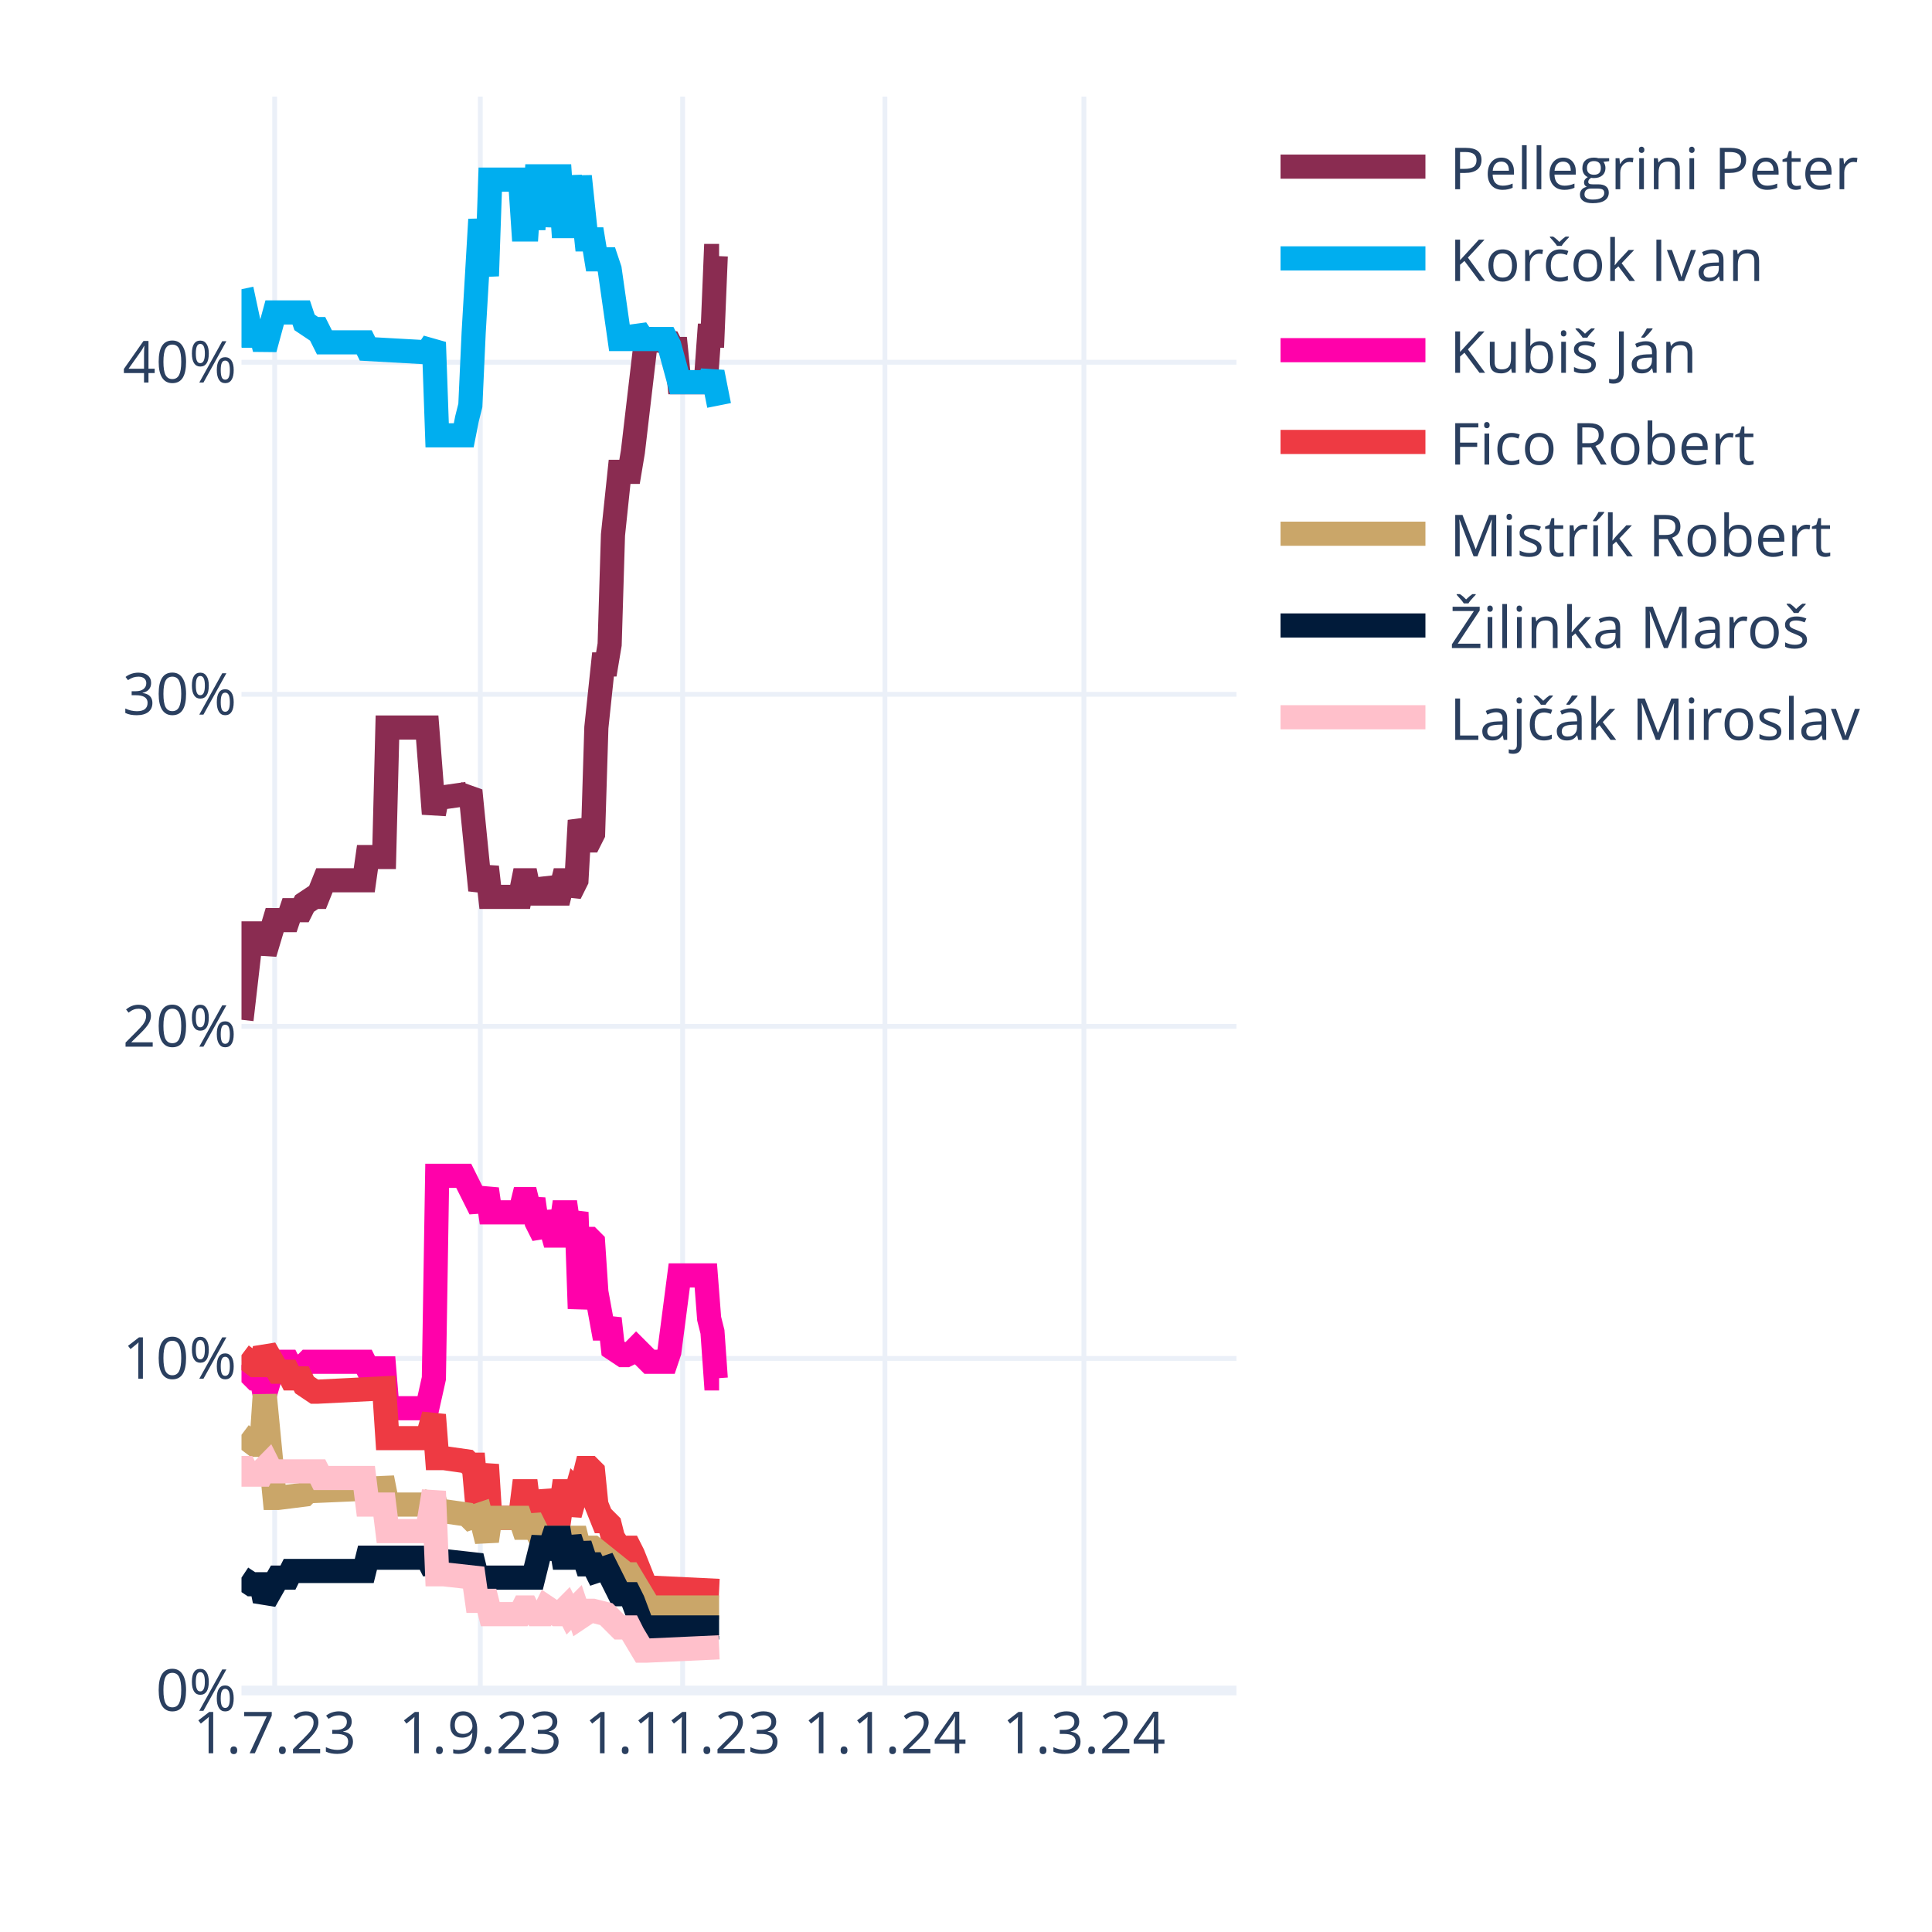
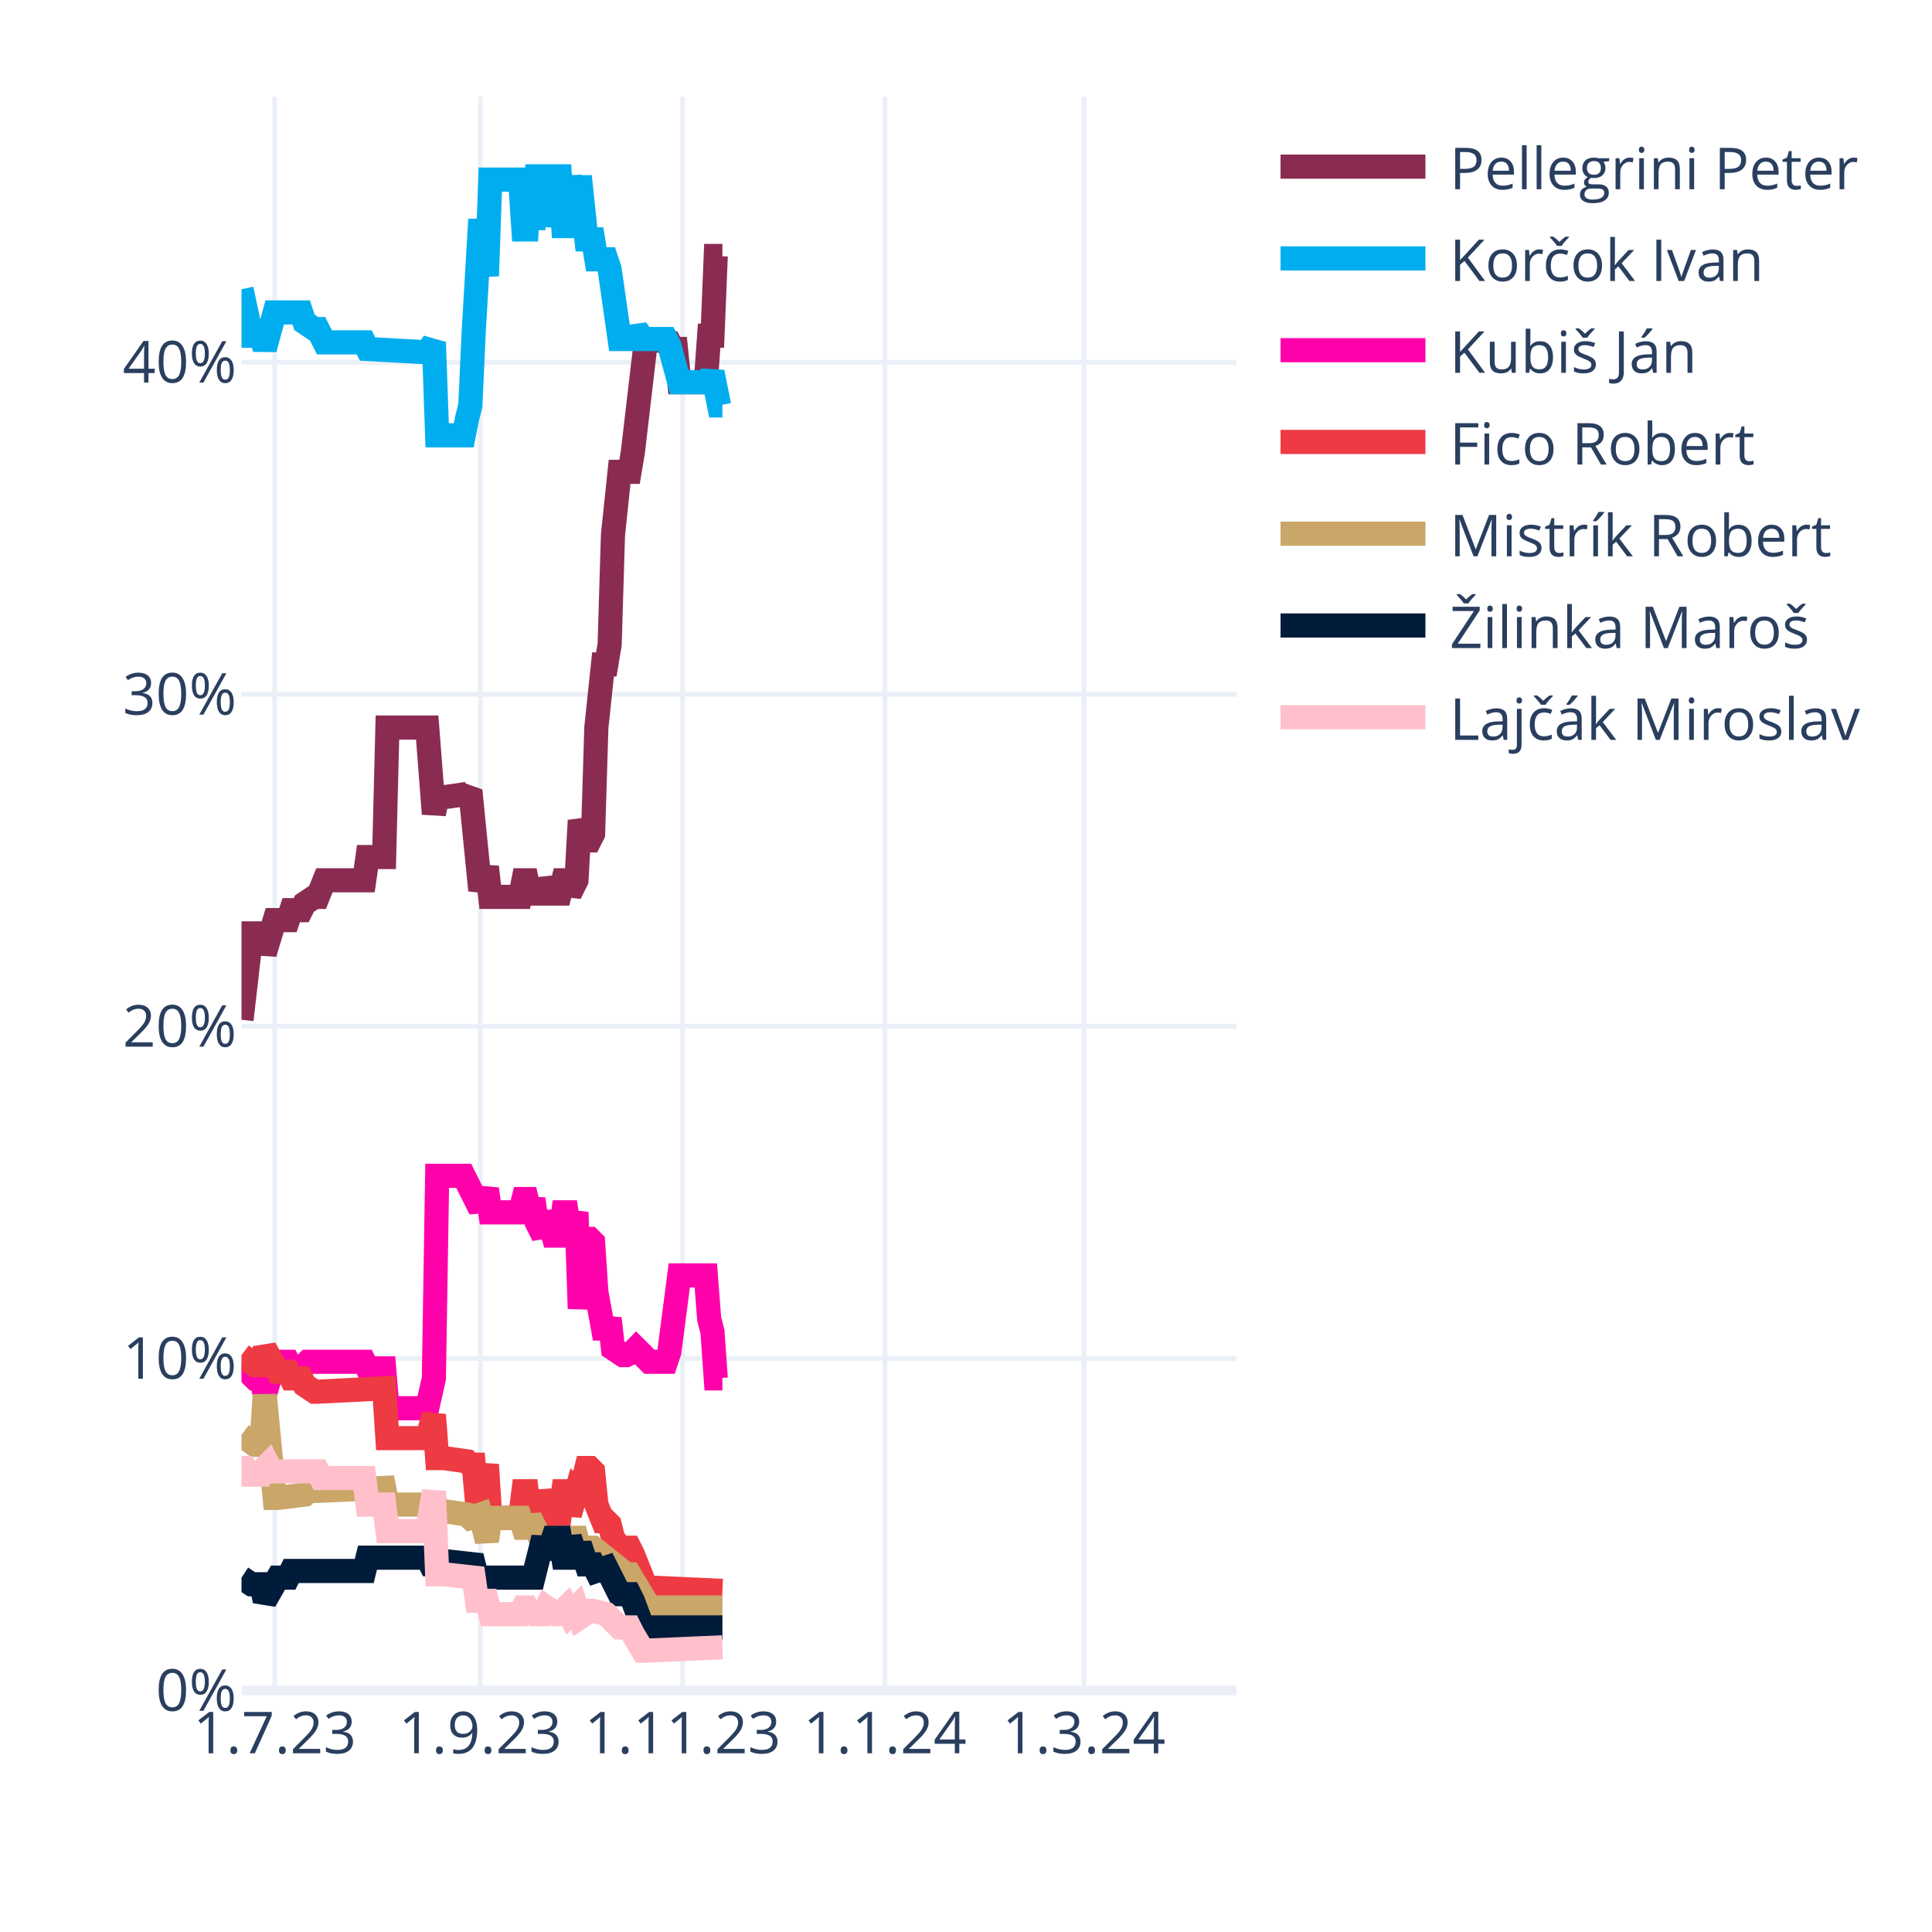
<svg xmlns="http://www.w3.org/2000/svg" class="main-svg" width="400" height="400" style="" viewBox="0 0 400 400">
  <rect x="0" y="0" width="400" height="400" style="fill: rgb(255, 255, 255); fill-opacity: 1;" />
-   <defs id="defs-5fa415">
+   <defs id="defs-b09e2c">
    <g class="clips">
-       <clipPath id="clip5fa415xyplot" class="plotclip">
+       <clipPath id="clipb09e2cxyplot" class="plotclip">
        <rect width="206" height="330" />
      </clipPath>
-       <clipPath class="axesclip" id="clip5fa415x">
+       <clipPath class="axesclip" id="clipb09e2cx">
        <rect x="50" y="0" width="206" height="400" />
      </clipPath>
-       <clipPath class="axesclip" id="clip5fa415y">
+       <clipPath class="axesclip" id="clipb09e2cy">
        <rect x="0" y="20" width="400" height="330" />
      </clipPath>
-       <clipPath class="axesclip" id="clip5fa415xy">
+       <clipPath class="axesclip" id="clipb09e2cxy">
        <rect x="50" y="20" width="206" height="330" />
      </clipPath>
    </g>
    <g class="gradients" />
    <g class="patterns" />
  </defs>
  <g class="bglayer" />
  <g class="layer-below">
    <g class="imagelayer" />
    <g class="shapelayer" />
  </g>
  <g class="cartesianlayer">
    <g class="subplot xy">
      <g class="layer-subplot">
        <g class="shapelayer" />
        <g class="imagelayer" />
      </g>
      <g class="minor-gridlayer">
        <g class="x" />
        <g class="y" />
      </g>
      <g class="gridlayer">
        <g class="x">
          <path class="xgrid crisp" transform="translate(56.87,0)" d="M0,20v330" style="stroke: rgb(235, 240, 248); stroke-opacity: 1; stroke-width: 1px;" />
          <path class="xgrid crisp" transform="translate(99.44,0)" d="M0,20v330" style="stroke: rgb(235, 240, 248); stroke-opacity: 1; stroke-width: 1px;" />
          <path class="xgrid crisp" transform="translate(141.33,0)" d="M0,20v330" style="stroke: rgb(235, 240, 248); stroke-opacity: 1; stroke-width: 1px;" />
          <path class="xgrid crisp" transform="translate(183.21,0)" d="M0,20v330" style="stroke: rgb(235, 240, 248); stroke-opacity: 1; stroke-width: 1px;" />
          <path class="xgrid crisp" transform="translate(224.41,0)" d="M0,20v330" style="stroke: rgb(235, 240, 248); stroke-opacity: 1; stroke-width: 1px;" />
        </g>
        <g class="y">
          <path class="ygrid crisp" transform="translate(0,281.25)" d="M50,0h206" style="stroke: rgb(235, 240, 248); stroke-opacity: 1; stroke-width: 1px;" />
          <path class="ygrid crisp" transform="translate(0,212.5)" d="M50,0h206" style="stroke: rgb(235, 240, 248); stroke-opacity: 1; stroke-width: 1px;" />
          <path class="ygrid crisp" transform="translate(0,143.75)" d="M50,0h206" style="stroke: rgb(235, 240, 248); stroke-opacity: 1; stroke-width: 1px;" />
          <path class="ygrid crisp" transform="translate(0,75)" d="M50,0h206" style="stroke: rgb(235, 240, 248); stroke-opacity: 1; stroke-width: 1px;" />
        </g>
      </g>
      <g class="zerolinelayer">
        <path class="yzl zl crisp" transform="translate(0,350)" d="M50,0h206" style="stroke: rgb(235, 240, 248); stroke-opacity: 1; stroke-width: 2px;" />
      </g>
      <path class="xlines-below" />
      <path class="ylines-below" />
      <g class="overlines-below" />
      <g class="xaxislayer-below" />
      <g class="yaxislayer-below" />
      <g class="overaxes-below" />
-       <g class="plot" transform="translate(50,20)" clip-path="url(#clip5fa415xyplot)">
+       <g class="plot" transform="translate(50,20)" clip-path="url(#clipb09e2cxyplot)">
        <g class="scatterlayer mlayer">
-           <g class="trace scatter trace81bfbb" style="stroke-miterlimit: 2; opacity: 1;">
-             <g class="fills" />
-             <g class="errorbars" />
-             <g class="lines">
-               <path class="js-line" d="M0,191.13L2.06,173.25L2.75,173.25L4.12,173.25L4.81,177.38L6.87,170.5L7.55,170.5L9.61,170.5L10.3,168.44L12.36,168.44L13.05,167.06L15.11,165.69L15.79,165.69L17.17,162.25L17.85,162.25L25.41,162.25L26.09,157.44L29.53,157.44L30.21,130.63L38.45,130.63L39.83,148.5L40.51,145.06L41.89,145.06L46.69,144.38L47.38,143.69L49.44,164.31L50.13,162.25L50.81,159.5L51.5,165.69L57.68,165.69L58.37,162.25L59.05,162.25L59.74,165.69L60.43,162.25L61.11,165L61.8,165L62.49,165L63.17,162.25L64.55,165L65.23,165L65.92,165L66.61,162.25L67.29,162.25L67.98,165L69.35,162.25L70.04,149.88L71.41,154L72.1,154L72.79,152.63L73.47,130.63L74.85,117.56L75.53,117.56L76.22,113.44L76.91,90.75L78.28,77.69L78.97,77.69L80.34,77.69L81.03,73.56L83.77,50.19L84.46,50.19L88.58,50.88L89.27,52.25L89.95,52.25L90.64,59.13L96.13,59.13L96.82,49.5L97.51,49.5L98.19,33L98.88,33" style="vector-effect: none; fill: none; stroke: rgb(138, 44, 81); stroke-opacity: 1; stroke-width: 5px; opacity: 1;" />
-             </g>
-             <g class="points" />
-             <g class="text" />
-           </g>
-           <g class="trace scatter trace9e4b00" style="stroke-miterlimit: 2; opacity: 1;">
-             <g class="fills" />
-             <g class="errorbars" />
-             <g class="lines">
-               <path class="js-line" d="M0,39.88L2.06,49.5L2.75,49.5L4.12,49.5L4.81,52.25L6.87,44.69L7.55,44.69L12.36,44.69L13.05,46.75L15.11,48.13L15.79,48.13L17.17,50.88L17.85,50.88L25.41,50.88L26.09,52.25L38.45,52.94L39.83,50.88L40.51,70.13L41.89,70.13L46.01,70.13L46.69,66.69L47.38,63.94L48.07,48.81L49.44,25.44L50.13,31.63L50.81,37.13L51.5,17.19L57.68,17.19L58.37,27.5L59.05,27.5L59.74,17.19L60.43,27.5L61.11,16.5L62.49,16.5L63.17,26.81L64.55,16.5L65.23,16.5L65.92,16.5L66.61,26.81L67.29,26.81L67.98,16.5L69.35,26.81L70.04,16.5L71.41,29.56L72.1,29.56L72.79,29.56L73.47,33.69L75.53,33.69L76.22,35.75L78.28,50.19L78.97,50.19L81.03,50.19L81.71,48.13L83.09,50.19L83.77,50.19L87.89,50.19L88.58,51.56L90.64,59.13L92.01,59.13L96.82,59.13L97.51,57.06L98.88,63.94" style="vector-effect: none; fill: none; stroke: rgb(0, 174, 239); stroke-opacity: 1; stroke-width: 5px; opacity: 1;" />
-             </g>
-             <g class="points" />
-             <g class="text" />
-           </g>
-           <g class="trace scatter trace7177d7" style="stroke-miterlimit: 2; opacity: 1;">
-             <g class="fills" />
-             <g class="errorbars" />
-             <g class="lines">
-               <path class="js-line" d="M0,262.63L2.75,265.38L3.43,265.38L4.12,265.38L4.81,268.81L6.87,261.94L7.55,261.94L9.61,261.94L10.3,263.31L13.05,262.63L13.73,261.94L25.41,261.94L26.09,263.31L29.53,263.31L30.21,271.56L38.45,271.56L39.83,265.38L40.51,223.44L41.89,223.44L46.01,223.44L46.69,224.81L49.44,230.31L50.13,228.25L50.81,226.19L51.5,231L57.68,231L58.37,228.25L59.05,228.25L59.74,231L60.43,228.25L61.11,233.06L62.49,235.81L63.17,231L64.55,235.81L65.23,235.81L65.92,235.81L66.61,231L67.29,231L67.98,235.81L69.35,231L70.04,250.94L71.41,236.5L72.1,236.5L72.79,237.19L73.47,247.5L74.85,255.06L75.53,255.06L76.22,253L76.91,259.19L78.97,260.56L79.65,260.56L81.03,259.88L81.71,259.19L84.46,261.94L85.15,261.94L87.89,261.94L88.58,259.88L90.64,244.06L92.01,244.06L96.13,244.06L96.82,253L97.51,255.75L98.19,265.38L98.88,265.38" style="vector-effect: none; fill: none; stroke: rgb(255, 1, 170); stroke-opacity: 1; stroke-width: 5px; opacity: 1;" />
-             </g>
-             <g class="points" />
-             <g class="text" />
-           </g>
-           <g class="trace scatter trace2b4b8c" style="stroke-miterlimit: 2; opacity: 1;">
-             <g class="fills" />
-             <g class="errorbars" />
-             <g class="lines">
-               <path class="js-line" d="M0,260.56L2.75,262.63L3.43,262.63L4.12,262.63L4.81,259.19L7.55,264L8.24,264L9.61,264L10.3,265.38L12.36,265.38L13.05,266.75L15.11,268.13L15.79,268.13L29.53,267.44L30.21,277.75L38.45,277.75L39.83,272.94L40.51,281.88L41.89,281.88L46.69,282.56L47.38,283.25L48.07,283.25L48.75,290.81L49.44,290.81L50.13,286.69L50.81,283.25L51.5,294.25L57.68,294.25L58.37,288.75L59.05,288.75L59.74,294.25L60.43,288.75L61.11,293.56L62.49,293.56L63.17,288.75L64.55,293.56L65.23,293.56L65.92,293.56L66.61,288.75L67.29,288.75L67.98,293.56L69.35,288.75L70.04,289.44L71.41,283.94L72.1,283.94L72.79,284.63L73.47,291.5L74.85,294.94L75.53,294.94L76.22,295.63L76.91,298.38L78.28,300.44L78.97,300.44L80.34,300.44L81.03,301.81L83.77,308.69L84.46,308.69L98.88,309.38" style="vector-effect: none; fill: none; stroke: rgb(238, 58, 67); stroke-opacity: 1; stroke-width: 5px; opacity: 1;" />
-             </g>
-             <g class="points" />
-             <g class="text" />
-           </g>
-           <g class="trace scatter tracec0f904" style="stroke-miterlimit: 2; opacity: 1;">
-             <g class="fills" />
-             <g class="errorbars" />
-             <g class="lines">
-               <path class="js-line" d="M0,277.06L2.75,279.13L3.43,279.13L4.12,279.13L4.81,268.81L6.87,290.13L7.55,290.13L13.05,289.44L13.73,288.75L29.53,288.06L30.21,291.5L38.45,291.5L39.83,290.13L40.51,292.88L41.89,292.88L46.69,293.56L47.38,294.25L49.44,293.56L50.13,296.31L50.81,299.06L51.5,294.25L57.68,294.25L58.37,296.31L59.05,296.31L59.74,294.25L61.8,298.38L62.49,298.38L69.35,298.38L70.04,301.13L72.1,300.44L72.79,300.44L79.65,305.94L80.34,305.94L84.46,312.81L85.15,312.81L98.88,312.81" style="vector-effect: none; fill: none; stroke: rgb(202, 166, 105); stroke-opacity: 1; stroke-width: 5px; opacity: 1;" />
-             </g>
-             <g class="points" />
-             <g class="text" />
-           </g>
-           <g class="trace scatter tracebd519e" style="stroke-miterlimit: 2; opacity: 1;">
-             <g class="fills" />
-             <g class="errorbars" />
-             <g class="lines">
-               <path class="js-line" d="M0,306.63L2.06,308L2.75,308L4.12,308L4.81,311.44L7.55,306.63L8.24,306.63L9.61,306.63L10.3,305.25L25.41,305.25L26.09,302.5L38.45,302.5L39.83,305.25L40.51,303.19L41.89,303.19L48.07,303.88L48.75,306.63L60.43,306.63L61.11,303.88L62.49,298.38L63.17,302.5L64.55,298.38L65.23,298.38L65.92,298.38L66.61,302.5L67.29,302.5L67.98,298.38L69.35,302.5L70.04,299.75L71.41,303.88L72.1,303.88L72.79,303.88L73.47,305.25L75.53,304.56L76.22,305.94L78.28,310.06L78.97,310.06L80.34,310.06L81.03,311.44L83.09,316.94L83.77,316.94L98.88,316.94" style="vector-effect: none; fill: none; stroke: rgb(1, 27, 58); stroke-opacity: 1; stroke-width: 5px; opacity: 1;" />
-             </g>
-             <g class="points" />
-             <g class="text" />
-           </g>
-           <g class="trace scatter trace99645b" style="stroke-miterlimit: 2; opacity: 1;">
-             <g class="fills" />
-             <g class="errorbars" />
-             <g class="lines">
-               <path class="js-line" d="M0,283.94L0.69,283.94L1.37,285.31L4.12,285.31L4.81,283.94L5.49,283.25L6.18,284.63L15.79,284.63L16.48,286L25.41,286L26.09,291.5L29.53,291.5L30.21,297L38.45,297L39.83,288.75L40.51,305.94L41.89,305.94L48.07,306.63L48.75,311.44L50.81,311.44L51.5,314.19L57.68,314.19L58.37,312.81L59.05,312.81L59.74,314.19L60.43,312.81L61.11,314.19L61.8,314.19L62.49,314.19L63.17,312.81L65.23,314.19L65.92,314.19L67.29,312.81L67.98,314.19L69.35,312.81L70.04,314.88L72.1,313.5L72.79,313.5L75.53,314.19L76.22,314.88L78.28,316.94L78.97,316.94L80.34,316.94L81.03,318.31L83.09,321.75L83.77,321.75L98.88,321.06" style="vector-effect: none; fill: none; stroke: rgb(255, 192, 203); stroke-opacity: 1; stroke-width: 5px; opacity: 1;" />
+           <g class="trace scatter traced4d26f" style="stroke-miterlimit: 2; opacity: 1;">
+             <g class="fills" />
+             <g class="errorbars" />
+             <g class="lines">
+               <path class="js-line" d="M0,191.13L2.06,173.25L2.75,173.25L4.12,173.25L4.81,177.38L6.87,170.5L7.55,170.5L9.61,170.5L10.3,168.44L12.36,168.44L13.05,167.06L15.11,165.69L15.79,165.69L17.17,162.25L17.85,162.25L25.41,162.25L26.09,157.44L29.53,157.44L30.21,130.63L38.45,130.63L39.83,148.5L40.51,145.06L41.89,145.06L46.69,144.38L47.38,143.69L49.44,164.31L50.13,162.25L50.81,159.5L51.5,165.69L57.68,165.69L58.37,162.25L59.05,162.25L59.74,165.69L60.43,162.25L61.11,165L61.8,165L62.49,165L63.17,162.25L64.55,165L65.23,165L65.92,165L66.61,162.25L67.29,162.25L67.98,165L69.35,162.25L70.04,149.88L71.41,154L72.1,154L72.79,152.63L73.47,130.63L74.85,117.56L75.53,117.56L76.22,113.44L76.91,90.75L78.28,77.69L78.97,77.69L80.34,77.69L81.03,73.56L83.77,50.19L84.46,50.19L88.58,50.88L89.27,52.25L89.95,52.25L90.64,59.13L96.13,59.13L96.82,49.5L97.51,49.5L98.19,33L99.57,33" style="vector-effect: none; fill: none; stroke: rgb(138, 44, 81); stroke-opacity: 1; stroke-width: 5px; opacity: 1;" />
+             </g>
+             <g class="points" />
+             <g class="text" />
+           </g>
+           <g class="trace scatter trace6569dd" style="stroke-miterlimit: 2; opacity: 1;">
+             <g class="fills" />
+             <g class="errorbars" />
+             <g class="lines">
+               <path class="js-line" d="M0,39.88L2.06,49.5L2.75,49.5L4.12,49.5L4.81,52.25L6.87,44.69L7.55,44.69L12.36,44.69L13.05,46.75L15.11,48.13L15.79,48.13L17.17,50.88L17.85,50.88L25.41,50.88L26.09,52.25L38.45,52.94L39.83,50.88L40.51,70.13L41.89,70.13L46.01,70.13L46.69,66.69L47.38,63.94L48.07,48.81L49.44,25.44L50.13,31.63L50.81,37.13L51.5,17.19L57.68,17.19L58.37,27.5L59.05,27.5L59.74,17.19L60.43,27.5L61.11,16.5L62.49,16.5L63.17,26.81L64.55,16.5L65.23,16.5L65.92,16.5L66.61,26.81L67.29,26.81L67.98,16.5L69.35,26.81L70.04,16.5L71.41,29.56L72.1,29.56L72.79,29.56L73.47,33.69L75.53,33.69L76.22,35.75L78.28,50.19L78.97,50.19L81.03,50.19L81.71,48.13L83.09,50.19L83.77,50.19L87.89,50.19L88.58,51.56L90.64,59.13L92.01,59.13L96.82,59.13L97.51,57.06L98.88,63.94L99.57,63.94" style="vector-effect: none; fill: none; stroke: rgb(0, 174, 239); stroke-opacity: 1; stroke-width: 5px; opacity: 1;" />
+             </g>
+             <g class="points" />
+             <g class="text" />
+           </g>
+           <g class="trace scatter tracee65326" style="stroke-miterlimit: 2; opacity: 1;">
+             <g class="fills" />
+             <g class="errorbars" />
+             <g class="lines">
+               <path class="js-line" d="M0,262.63L2.75,265.38L3.43,265.38L4.12,265.38L4.81,268.81L6.87,261.94L7.55,261.94L9.61,261.94L10.3,263.31L13.05,262.63L13.73,261.94L25.41,261.94L26.09,263.31L29.53,263.31L30.21,271.56L38.45,271.56L39.83,265.38L40.51,223.44L41.89,223.44L46.01,223.44L46.69,224.81L49.44,230.31L50.13,228.25L50.81,226.19L51.5,231L57.68,231L58.37,228.25L59.05,228.25L59.74,231L60.43,228.25L61.11,233.06L62.49,235.81L63.17,231L64.55,235.81L65.23,235.81L65.92,235.81L66.61,231L67.29,231L67.98,235.81L69.35,231L70.04,250.94L71.41,236.5L72.1,236.5L72.79,237.19L73.47,247.5L74.85,255.06L75.53,255.06L76.22,253L76.91,259.19L78.97,260.56L79.65,260.56L81.03,259.88L81.71,259.19L84.46,261.94L85.15,261.94L87.89,261.94L88.58,259.88L90.64,244.06L92.01,244.06L96.13,244.06L96.82,253L97.51,255.75L98.19,265.38L99.57,265.38" style="vector-effect: none; fill: none; stroke: rgb(255, 1, 170); stroke-opacity: 1; stroke-width: 5px; opacity: 1;" />
+             </g>
+             <g class="points" />
+             <g class="text" />
+           </g>
+           <g class="trace scatter trace05af49" style="stroke-miterlimit: 2; opacity: 1;">
+             <g class="fills" />
+             <g class="errorbars" />
+             <g class="lines">
+               <path class="js-line" d="M0,260.56L2.75,262.63L3.43,262.63L4.12,262.63L4.81,259.19L7.55,264L8.24,264L9.61,264L10.3,265.38L12.36,265.38L13.05,266.75L15.11,268.13L15.79,268.13L29.53,267.44L30.21,277.75L38.45,277.75L39.83,272.94L40.51,281.88L41.89,281.88L46.69,282.56L47.38,283.25L48.07,283.25L48.75,290.81L49.44,290.81L50.13,286.69L50.81,283.25L51.5,294.25L57.68,294.25L58.37,288.75L59.05,288.75L59.74,294.25L60.43,288.75L61.11,293.56L62.49,293.56L63.17,288.75L64.55,293.56L65.23,293.56L65.92,293.56L66.61,288.75L67.29,288.75L67.98,293.56L69.35,288.75L70.04,289.44L71.41,283.94L72.1,283.94L72.79,284.63L73.47,291.5L74.85,294.94L75.53,294.94L76.22,295.63L76.91,298.38L78.28,300.44L78.97,300.44L80.34,300.44L81.03,301.81L83.77,308.69L84.46,308.69L99.57,309.38" style="vector-effect: none; fill: none; stroke: rgb(238, 58, 67); stroke-opacity: 1; stroke-width: 5px; opacity: 1;" />
+             </g>
+             <g class="points" />
+             <g class="text" />
+           </g>
+           <g class="trace scatter tracee39cbe" style="stroke-miterlimit: 2; opacity: 1;">
+             <g class="fills" />
+             <g class="errorbars" />
+             <g class="lines">
+               <path class="js-line" d="M0,277.06L2.75,279.13L3.43,279.13L4.12,279.13L4.81,268.81L6.87,290.13L7.55,290.13L13.05,289.44L13.73,288.75L29.53,288.06L30.21,291.5L38.45,291.5L39.83,290.13L40.51,292.88L41.89,292.88L46.69,293.56L47.38,294.25L49.44,293.56L50.13,296.31L50.81,299.06L51.5,294.25L57.68,294.25L58.37,296.31L59.05,296.31L59.74,294.25L61.8,298.38L62.49,298.38L69.35,298.38L70.04,301.13L72.1,300.44L72.79,300.44L79.65,305.94L80.34,305.94L84.46,312.81L85.15,312.81L99.57,312.81" style="vector-effect: none; fill: none; stroke: rgb(202, 166, 105); stroke-opacity: 1; stroke-width: 5px; opacity: 1;" />
+             </g>
+             <g class="points" />
+             <g class="text" />
+           </g>
+           <g class="trace scatter trace5e15d4" style="stroke-miterlimit: 2; opacity: 1;">
+             <g class="fills" />
+             <g class="errorbars" />
+             <g class="lines">
+               <path class="js-line" d="M0,306.63L2.06,308L2.75,308L4.12,308L4.81,311.44L7.55,306.63L8.24,306.63L9.61,306.63L10.3,305.25L25.41,305.25L26.09,302.5L38.45,302.5L39.83,305.25L40.51,303.19L41.89,303.19L48.07,303.88L48.75,306.63L60.43,306.63L61.11,303.88L62.49,298.38L63.17,302.5L64.55,298.38L65.23,298.38L65.92,298.38L66.61,302.5L67.29,302.5L67.98,298.38L69.35,302.5L70.04,299.75L71.41,303.88L72.1,303.88L72.79,303.88L73.47,305.25L75.53,304.56L76.22,305.94L78.28,310.06L78.97,310.06L80.34,310.06L81.03,311.44L83.09,316.94L83.77,316.94L99.57,316.94" style="vector-effect: none; fill: none; stroke: rgb(1, 27, 58); stroke-opacity: 1; stroke-width: 5px; opacity: 1;" />
+             </g>
+             <g class="points" />
+             <g class="text" />
+           </g>
+           <g class="trace scatter traceca9e69" style="stroke-miterlimit: 2; opacity: 1;">
+             <g class="fills" />
+             <g class="errorbars" />
+             <g class="lines">
+               <path class="js-line" d="M0,283.94L0.69,283.94L1.37,285.31L4.12,285.31L4.81,283.94L5.49,283.25L6.18,284.63L15.79,284.63L16.48,286L25.41,286L26.09,291.5L29.53,291.5L30.21,297L38.45,297L39.83,288.75L40.51,305.94L41.89,305.94L48.07,306.63L48.75,311.44L50.81,311.44L51.5,314.19L57.68,314.19L58.37,312.81L59.05,312.81L59.74,314.19L60.43,312.81L61.11,314.19L61.8,314.19L62.49,314.19L63.17,312.81L65.23,314.19L65.92,314.19L67.29,312.81L67.98,314.19L69.35,312.81L70.04,314.88L72.1,313.5L72.79,313.5L75.53,314.19L76.22,314.88L78.28,316.94L78.97,316.94L80.34,316.94L81.03,318.31L83.09,321.75L83.77,321.75L99.57,321.06" style="vector-effect: none; fill: none; stroke: rgb(255, 192, 203); stroke-opacity: 1; stroke-width: 5px; opacity: 1;" />
            </g>
            <g class="points" />
            <g class="text" />
          </g>
        </g>
      </g>
      <g class="overplot" />
      <path class="xlines-above crisp" d="M0,0" style="fill: none;" />
      <path class="ylines-above crisp" d="M0,0" style="fill: none;" />
      <g class="overlines-above" />
      <g class="xaxislayer-above">
        <g class="xtick">
          <text text-anchor="middle" x="0" y="363" transform="translate(56.87,0)" style="font-family: 'Open Sans', verdana, arial, sans-serif; font-size: 12px; fill: rgb(42, 63, 95); fill-opacity: 1; white-space: pre; opacity: 1;">1.7.23</text>
        </g>
        <g class="xtick">
          <text text-anchor="middle" x="0" y="363" style="font-family: 'Open Sans', verdana, arial, sans-serif; font-size: 12px; fill: rgb(42, 63, 95); fill-opacity: 1; white-space: pre; opacity: 1;" transform="translate(99.44,0)">1.9.23</text>
        </g>
        <g class="xtick">
          <text text-anchor="middle" x="0" y="363" style="font-family: 'Open Sans', verdana, arial, sans-serif; font-size: 12px; fill: rgb(42, 63, 95); fill-opacity: 1; white-space: pre; opacity: 1;" transform="translate(141.33,0)">1.11.23</text>
        </g>
        <g class="xtick">
          <text text-anchor="middle" x="0" y="363" style="font-family: 'Open Sans', verdana, arial, sans-serif; font-size: 12px; fill: rgb(42, 63, 95); fill-opacity: 1; white-space: pre; opacity: 1;" transform="translate(183.21,0)">1.1.24</text>
        </g>
        <g class="xtick">
          <text text-anchor="middle" x="0" y="363" style="font-family: 'Open Sans', verdana, arial, sans-serif; font-size: 12px; fill: rgb(42, 63, 95); fill-opacity: 1; white-space: pre; opacity: 1;" transform="translate(224.41,0)">1.3.24</text>
        </g>
      </g>
      <g class="yaxislayer-above">
        <g class="ytick">
          <text text-anchor="end" x="49" y="4.2" transform="translate(0,350)" style="font-family: 'Open Sans', verdana, arial, sans-serif; font-size: 12px; fill: rgb(42, 63, 95); fill-opacity: 1; white-space: pre; opacity: 1;">0%</text>
        </g>
        <g class="ytick">
          <text text-anchor="end" x="49" y="4.2" style="font-family: 'Open Sans', verdana, arial, sans-serif; font-size: 12px; fill: rgb(42, 63, 95); fill-opacity: 1; white-space: pre; opacity: 1;" transform="translate(0,281.25)">10%</text>
        </g>
        <g class="ytick">
          <text text-anchor="end" x="49" y="4.2" style="font-family: 'Open Sans', verdana, arial, sans-serif; font-size: 12px; fill: rgb(42, 63, 95); fill-opacity: 1; white-space: pre; opacity: 1;" transform="translate(0,212.5)">20%</text>
        </g>
        <g class="ytick">
          <text text-anchor="end" x="49" y="4.2" style="font-family: 'Open Sans', verdana, arial, sans-serif; font-size: 12px; fill: rgb(42, 63, 95); fill-opacity: 1; white-space: pre; opacity: 1;" transform="translate(0,143.75)">30%</text>
        </g>
        <g class="ytick">
          <text text-anchor="end" x="49" y="4.2" style="font-family: 'Open Sans', verdana, arial, sans-serif; font-size: 12px; fill: rgb(42, 63, 95); fill-opacity: 1; white-space: pre; opacity: 1;" transform="translate(0,75)">40%</text>
        </g>
      </g>
      <g class="overaxes-above" />
    </g>
  </g>
  <g class="polarlayer" />
  <g class="smithlayer" />
  <g class="ternarylayer" />
  <g class="geolayer" />
  <g class="funnelarealayer" />
  <g class="pielayer" />
  <g class="iciclelayer" />
  <g class="treemaplayer" />
  <g class="sunburstlayer" />
  <g class="glimages" />
-   <defs id="topdefs-5fa415">
+   <defs id="topdefs-b09e2c">
    <g class="clips" />
-     <clipPath id="legend5fa415">
+     <clipPath id="legendb09e2c">
      <rect width="128" height="143" x="0" y="0" />
    </clipPath>
  </defs>
  <g class="layer-above">
    <g class="imagelayer" />
    <g class="shapelayer" />
  </g>
  <g class="infolayer">
    <g class="legend" pointer-events="all" transform="translate(260.12,20)">
      <rect class="bg" shape-rendering="crispEdges" width="128" height="143" x="0" y="0" style="stroke: rgb(68, 68, 68); stroke-opacity: 1; fill: rgb(255, 255, 255); fill-opacity: 1; stroke-width: 0px;" />
-       <g class="scrollbox" transform="" clip-path="url(#legend5fa415)">
+       <g class="scrollbox" transform="" clip-path="url(#legendb09e2c)">
        <g class="groups">
          <g class="traces" transform="translate(0,14.5)" style="opacity: 1;">
            <text class="legendtext" text-anchor="start" x="40" y="4.68" style="font-family: 'Open Sans', verdana, arial, sans-serif; font-size: 12px; fill: rgb(42, 63, 95); fill-opacity: 1; white-space: pre;">Pellegrini Peter</text>
            <g class="layers" style="opacity: 1;">
              <g class="legendfill" />
              <g class="legendlines">
                <path class="js-line" d="M5,0h30" style="fill: none; stroke: rgb(138, 44, 81); stroke-opacity: 1; stroke-width: 5px;" />
              </g>
              <g class="legendsymbols">
                <g class="legendpoints" />
              </g>
            </g>
            <rect class="legendtoggle" x="0" y="-9.5" width="122.703" height="19" style="fill: rgb(0, 0, 0); fill-opacity: 0;" />
          </g>
          <g class="traces" transform="translate(0,33.5)" style="opacity: 1;">
            <text class="legendtext" text-anchor="start" x="40" y="4.68" style="font-family: 'Open Sans', verdana, arial, sans-serif; font-size: 12px; fill: rgb(42, 63, 95); fill-opacity: 1; white-space: pre;">Korčok Ivan</text>
            <g class="layers" style="opacity: 1;">
              <g class="legendfill" />
              <g class="legendlines">
                <path class="js-line" d="M5,0h30" style="fill: none; stroke: rgb(0, 174, 239); stroke-opacity: 1; stroke-width: 5px;" />
              </g>
              <g class="legendsymbols">
                <g class="legendpoints" />
              </g>
            </g>
            <rect class="legendtoggle" x="0" y="-9.5" width="122.703" height="19" style="fill: rgb(0, 0, 0); fill-opacity: 0;" />
          </g>
          <g class="traces" transform="translate(0,52.5)" style="opacity: 1;">
            <text class="legendtext" text-anchor="start" x="40" y="4.68" style="font-family: 'Open Sans', verdana, arial, sans-serif; font-size: 12px; fill: rgb(42, 63, 95); fill-opacity: 1; white-space: pre;">Kubiš Ján</text>
            <g class="layers" style="opacity: 1;">
              <g class="legendfill" />
              <g class="legendlines">
                <path class="js-line" d="M5,0h30" style="fill: none; stroke: rgb(255, 1, 170); stroke-opacity: 1; stroke-width: 5px;" />
              </g>
              <g class="legendsymbols">
                <g class="legendpoints" />
              </g>
            </g>
            <rect class="legendtoggle" x="0" y="-9.5" width="122.703" height="19" style="fill: rgb(0, 0, 0); fill-opacity: 0;" />
          </g>
          <g class="traces" transform="translate(0,71.5)" style="opacity: 1;">
            <text class="legendtext" text-anchor="start" x="40" y="4.68" style="font-family: 'Open Sans', verdana, arial, sans-serif; font-size: 12px; fill: rgb(42, 63, 95); fill-opacity: 1; white-space: pre;">Fico Robert</text>
            <g class="layers" style="opacity: 1;">
              <g class="legendfill" />
              <g class="legendlines">
                <path class="js-line" d="M5,0h30" style="fill: none; stroke: rgb(238, 58, 67); stroke-opacity: 1; stroke-width: 5px;" />
              </g>
              <g class="legendsymbols">
                <g class="legendpoints" />
              </g>
            </g>
            <rect class="legendtoggle" x="0" y="-9.5" width="122.703" height="19" style="fill: rgb(0, 0, 0); fill-opacity: 0;" />
          </g>
          <g class="traces" transform="translate(0,90.5)" style="opacity: 1;">
            <text class="legendtext" text-anchor="start" x="40" y="4.68" style="font-family: 'Open Sans', verdana, arial, sans-serif; font-size: 12px; fill: rgb(42, 63, 95); fill-opacity: 1; white-space: pre;">Mistrík Robert</text>
            <g class="layers" style="opacity: 1;">
              <g class="legendfill" />
              <g class="legendlines">
                <path class="js-line" d="M5,0h30" style="fill: none; stroke: rgb(202, 166, 105); stroke-opacity: 1; stroke-width: 5px;" />
              </g>
              <g class="legendsymbols">
                <g class="legendpoints" />
              </g>
            </g>
            <rect class="legendtoggle" x="0" y="-9.5" width="122.703" height="19" style="fill: rgb(0, 0, 0); fill-opacity: 0;" />
          </g>
          <g class="traces" transform="translate(0,109.5)" style="opacity: 1;">
            <text class="legendtext" text-anchor="start" x="40" y="4.68" style="font-family: 'Open Sans', verdana, arial, sans-serif; font-size: 12px; fill: rgb(42, 63, 95); fill-opacity: 1; white-space: pre;">Žilinka Maroš</text>
            <g class="layers" style="opacity: 1;">
              <g class="legendfill" />
              <g class="legendlines">
                <path class="js-line" d="M5,0h30" style="fill: none; stroke: rgb(1, 27, 58); stroke-opacity: 1; stroke-width: 5px;" />
              </g>
              <g class="legendsymbols">
                <g class="legendpoints" />
              </g>
            </g>
            <rect class="legendtoggle" x="0" y="-9.5" width="122.703" height="19" style="fill: rgb(0, 0, 0); fill-opacity: 0;" />
          </g>
          <g class="traces" transform="translate(0,128.5)" style="opacity: 1;">
            <text class="legendtext" text-anchor="start" x="40" y="4.68" style="font-family: 'Open Sans', verdana, arial, sans-serif; font-size: 12px; fill: rgb(42, 63, 95); fill-opacity: 1; white-space: pre;">Lajčák Miroslav</text>
            <g class="layers" style="opacity: 1;">
              <g class="legendfill" />
              <g class="legendlines">
                <path class="js-line" d="M5,0h30" style="fill: none; stroke: rgb(255, 192, 203); stroke-opacity: 1; stroke-width: 5px;" />
              </g>
              <g class="legendsymbols">
                <g class="legendpoints" />
              </g>
            </g>
            <rect class="legendtoggle" x="0" y="-9.5" width="122.703" height="19" style="fill: rgb(0, 0, 0); fill-opacity: 0;" />
          </g>
        </g>
      </g>
      <rect class="scrollbar" rx="20" ry="3" width="0" height="0" x="0" y="0" style="fill: rgb(128, 139, 164); fill-opacity: 1;" />
    </g>
    <g class="g-gtitle" />
    <g class="g-xtitle" />
    <g class="g-ytitle" />
  </g>
</svg>
